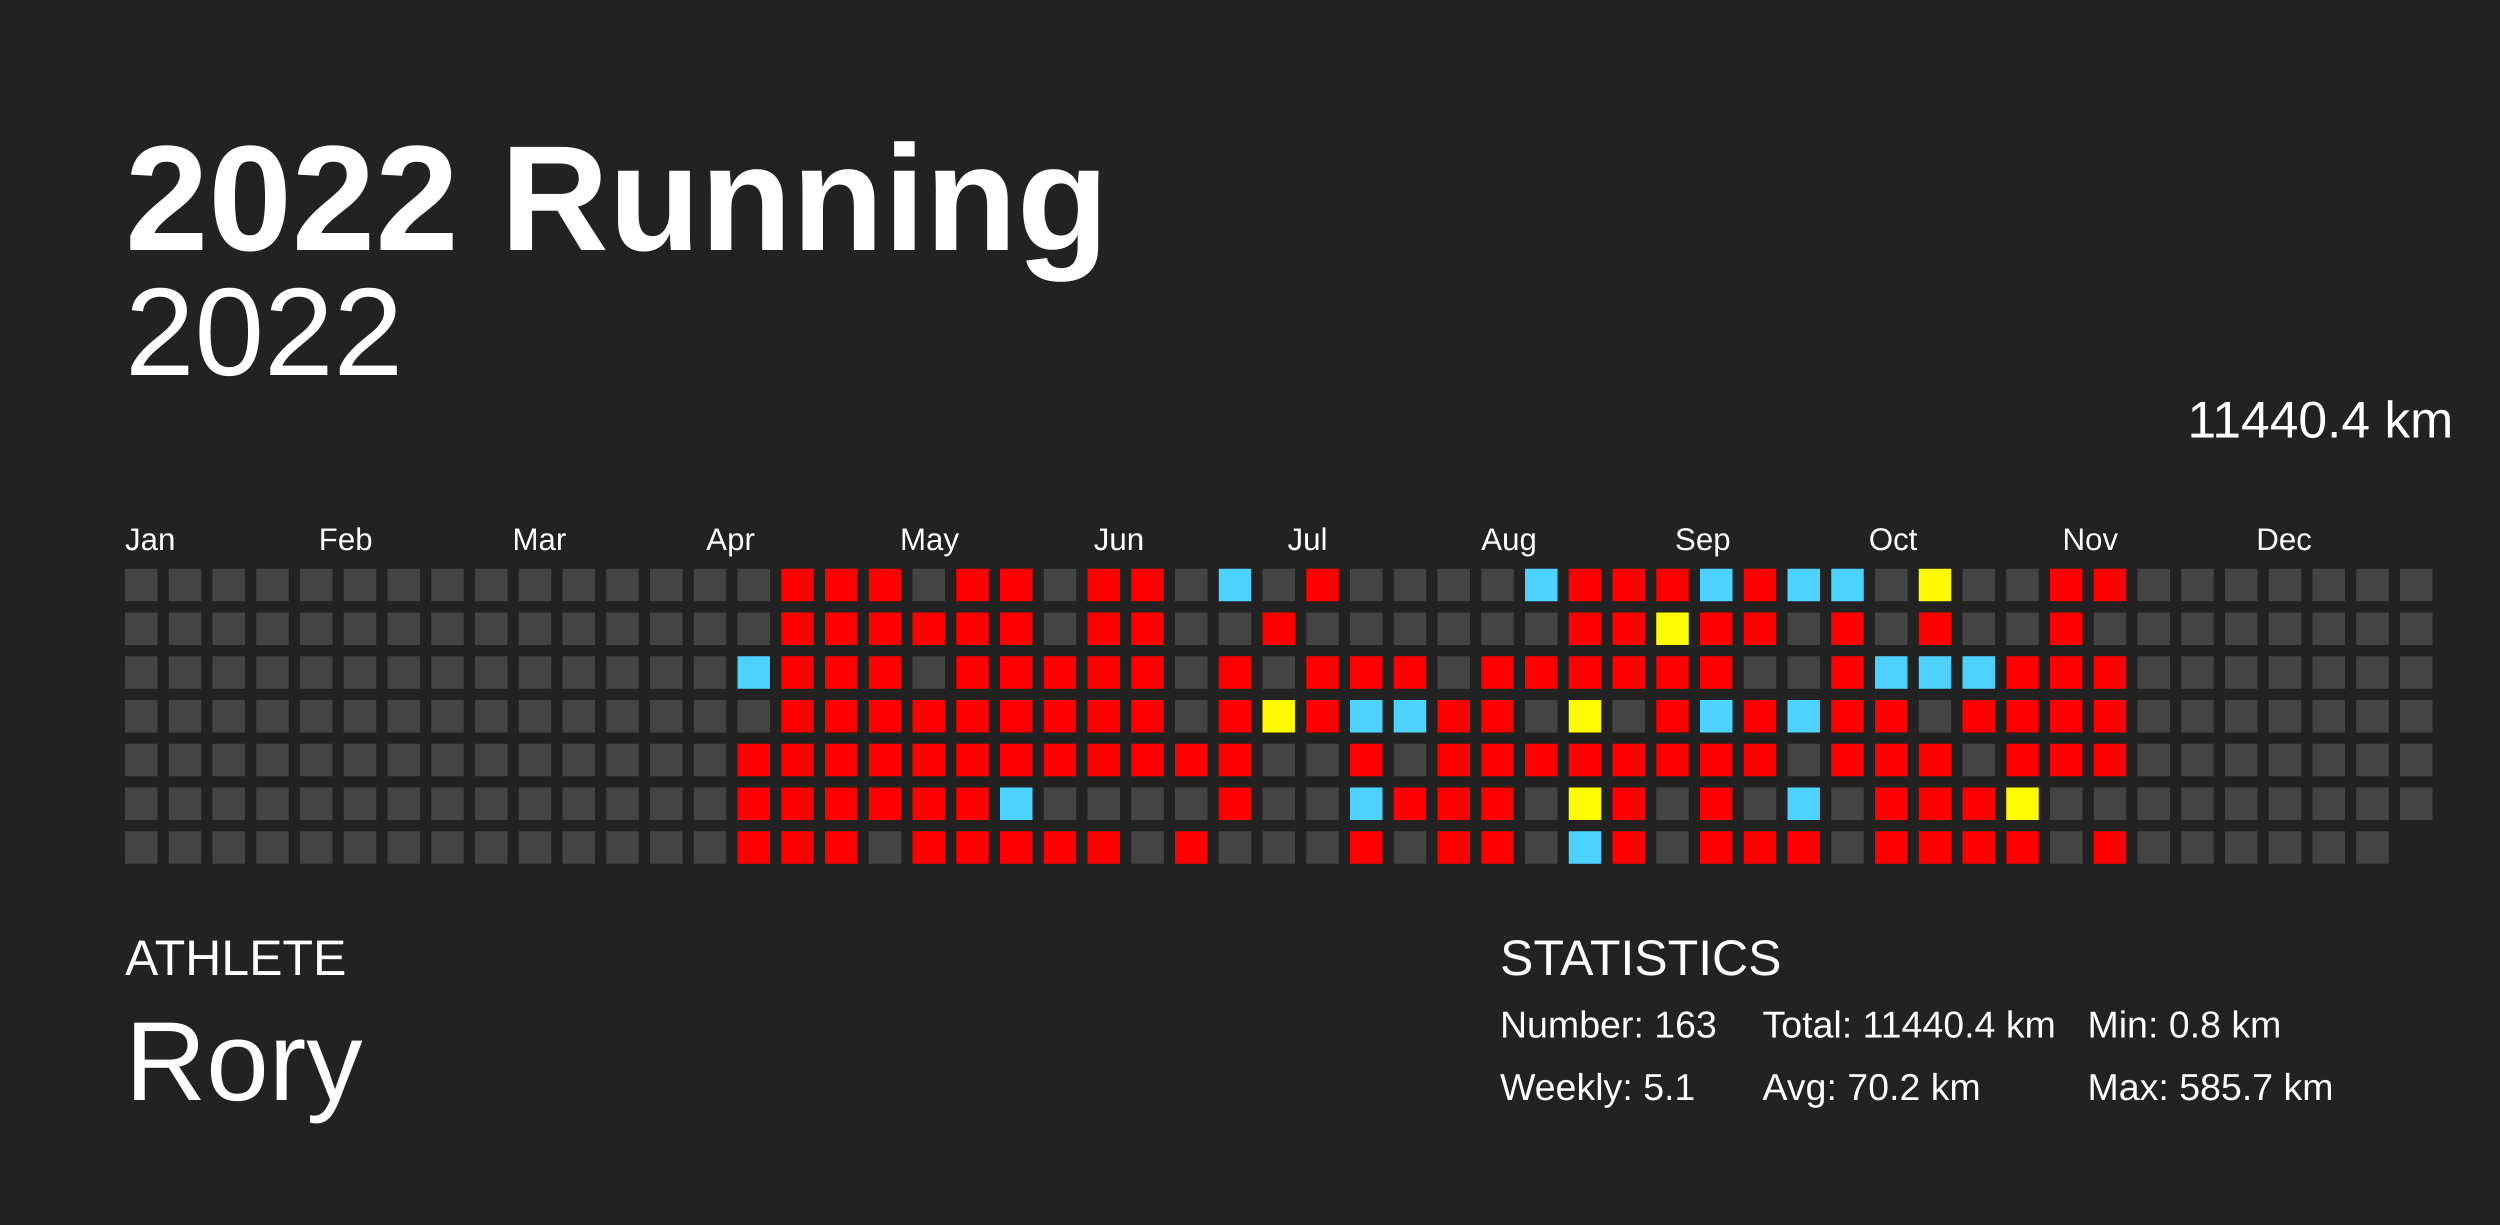
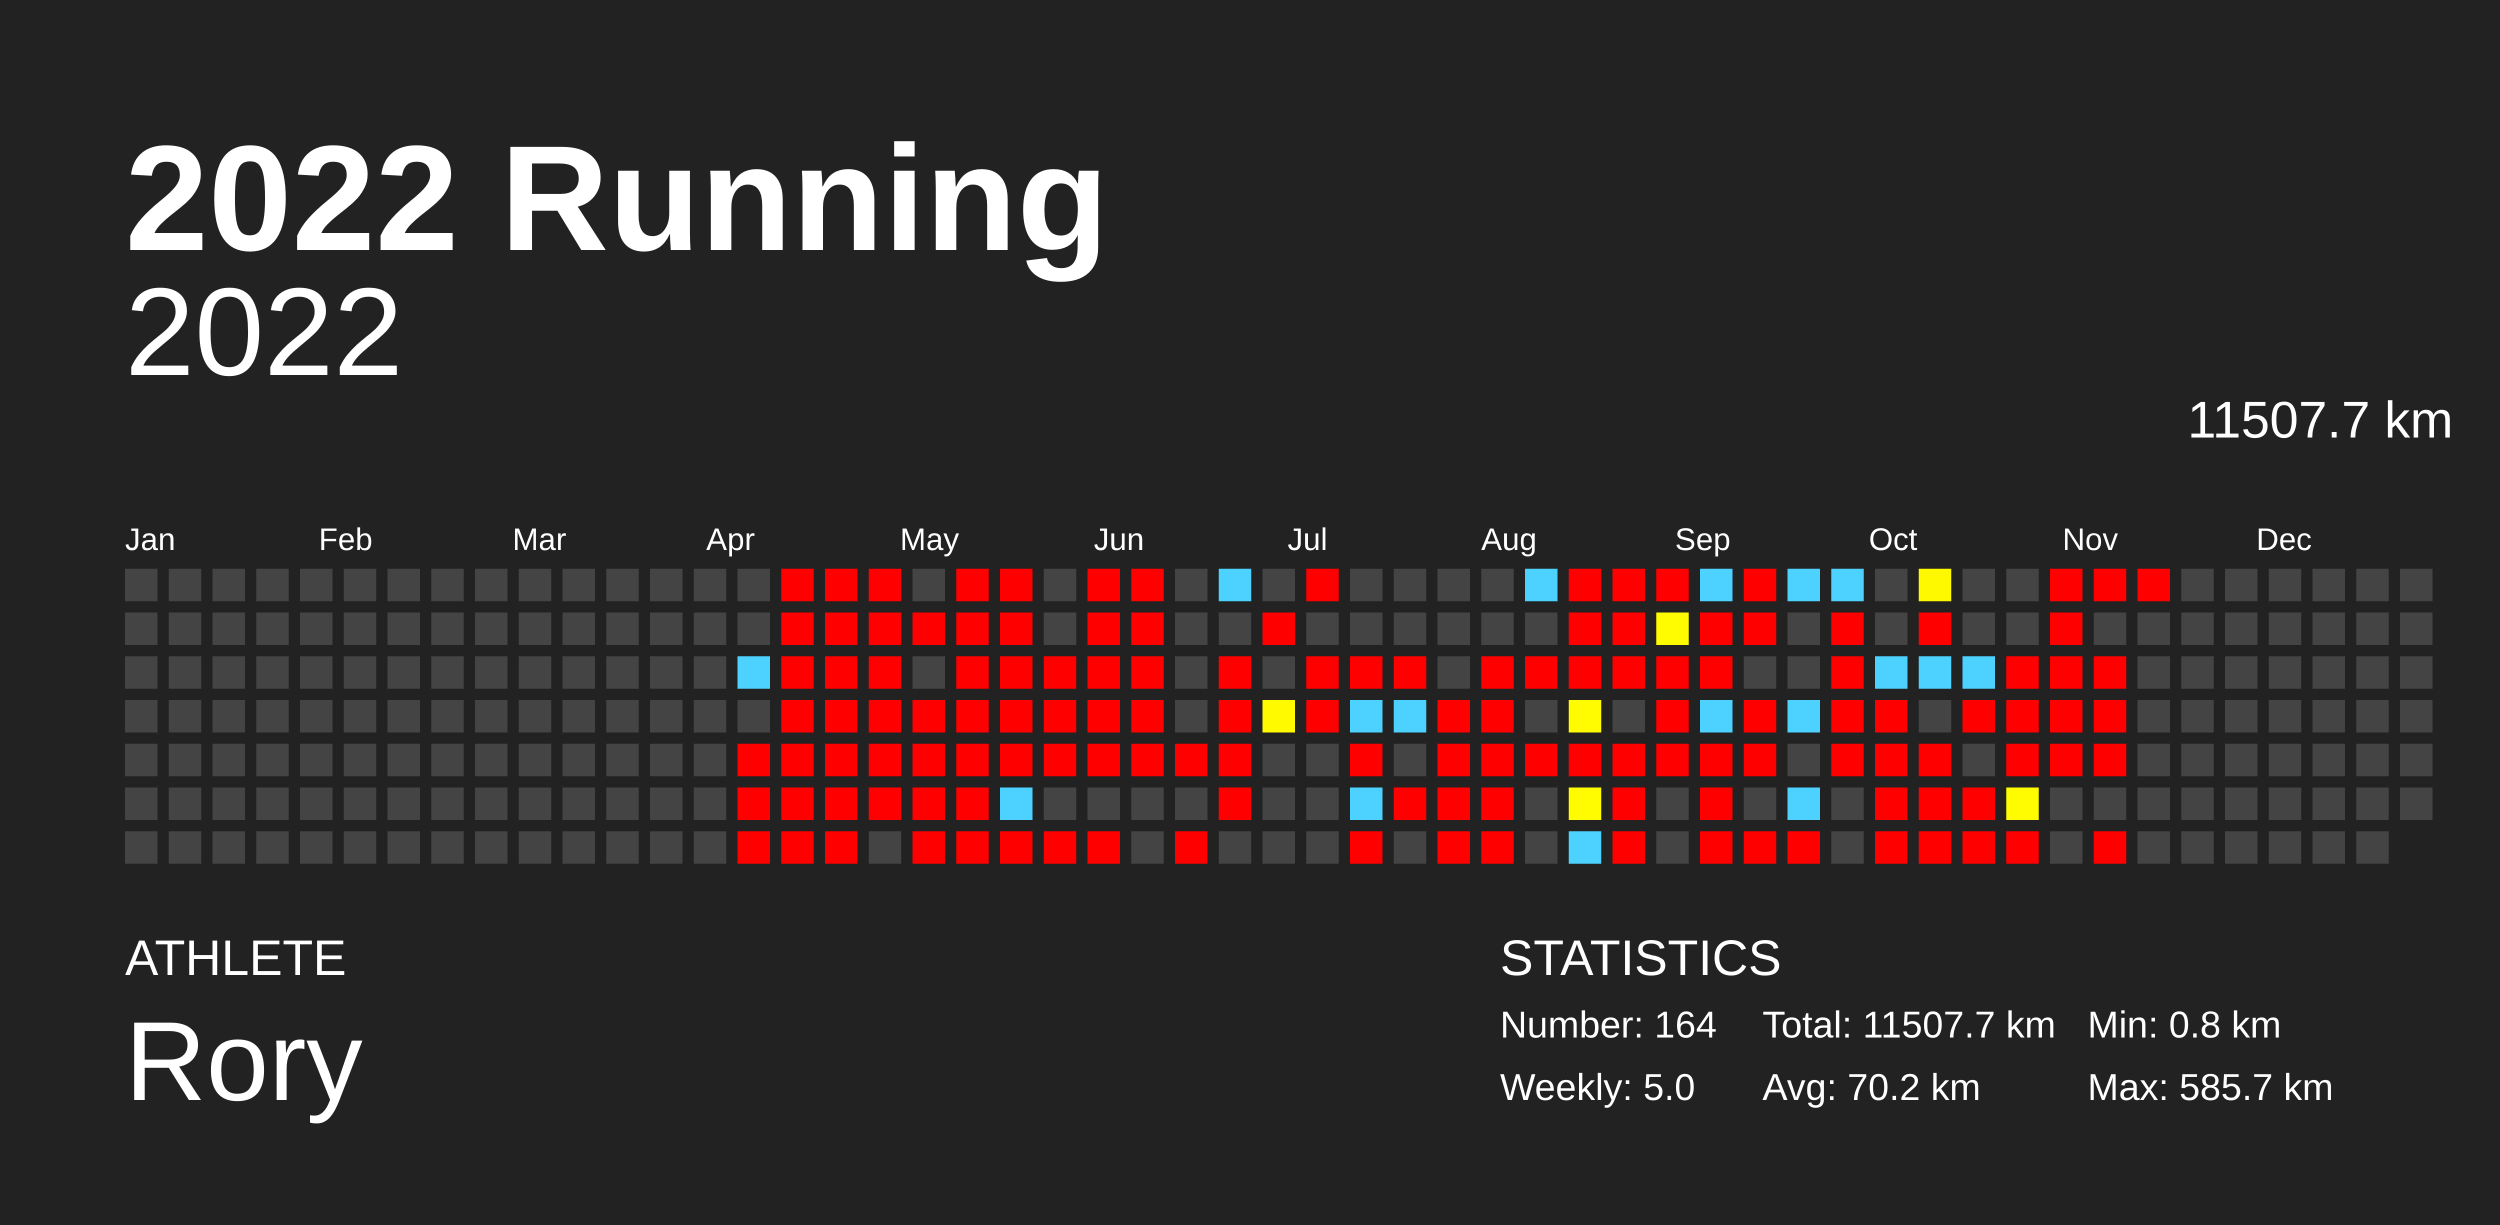
<svg xmlns="http://www.w3.org/2000/svg" baseProfile="full" height="98mm" version="1.1" viewBox="0,0,200,98" width="200mm">
  <defs />
  <rect fill="#222222" height="98" width="200" x="0" y="0" />
  <text fill="#FFFFFF" style="font-size:12px; font-family:Arial; font-weight:bold;" x="10" y="20">2022 Running</text>
  <text fill="#FFFFFF" style="font-size:4px; font-family:Arial" x="10" y="78">ATHLETE</text>
  <text fill="#FFFFFF" style="font-size:9px; font-family:Arial" x="10" y="88">Rory</text>
  <text fill="#FFFFFF" style="font-size:4px; font-family:Arial" x="120" y="78">STATISTICS</text>
-   <text fill="#FFFFFF" style="font-size:3px; font-family:Arial" x="120" y="83">Number: 163</text>
-   <text fill="#FFFFFF" style="font-size:3px; font-family:Arial" x="120" y="88">Weekly: 5.1</text>
-   <text fill="#FFFFFF" style="font-size:3px; font-family:Arial" x="141" y="83">Total: 11440.4 km</text>
+   <text fill="#FFFFFF" style="font-size:3px; font-family:Arial" x="120" y="83">Number: 164</text>
+   <text fill="#FFFFFF" style="font-size:3px; font-family:Arial" x="120" y="88">Weekly: 5.0</text>
+   <text fill="#FFFFFF" style="font-size:3px; font-family:Arial" x="141" y="83">Total: 11507.7 km</text>
  <text fill="#FFFFFF" style="font-size:3px; font-family:Arial" x="141" y="88">Avg: 70.2 km</text>
  <text fill="#FFFFFF" style="font-size:3px; font-family:Arial" x="167" y="83">Min: 0.8 km</text>
  <text fill="#FFFFFF" style="font-size:3px; font-family:Arial" x="167" y="88">Max: 585.7 km</text>
  <text alignment-baseline="hanging" fill="#FFFFFF" style="font-size:10.0px; font-family:Arial;" x="10" y="30">2022</text>
-   <text alignment-baseline="hanging" fill="#FFFFFF" style="font-size:4.125px; font-family:Arial;" x="175" y="35">11440.4 km</text>
+   <text alignment-baseline="hanging" fill="#FFFFFF" style="font-size:4.125px; font-family:Arial;" x="175" y="35">11507.7 km</text>
  <text fill="#FFFFFF" style="font-size:2.5px; font-family:Arial" x="10.0" y="44">Jan</text>
  <text fill="#FFFFFF" style="font-size:2.5px; font-family:Arial" x="25.5" y="44">Feb</text>
  <text fill="#FFFFFF" style="font-size:2.5px; font-family:Arial" x="41.0" y="44">Mar</text>
  <text fill="#FFFFFF" style="font-size:2.5px; font-family:Arial" x="56.5" y="44">Apr</text>
  <text fill="#FFFFFF" style="font-size:2.5px; font-family:Arial" x="72.0" y="44">May</text>
  <text fill="#FFFFFF" style="font-size:2.5px; font-family:Arial" x="87.5" y="44">Jun</text>
  <text fill="#FFFFFF" style="font-size:2.5px; font-family:Arial" x="103.0" y="44">Jul</text>
  <text fill="#FFFFFF" style="font-size:2.5px; font-family:Arial" x="118.5" y="44">Aug</text>
  <text fill="#FFFFFF" style="font-size:2.5px; font-family:Arial" x="134.0" y="44">Sep</text>
  <text fill="#FFFFFF" style="font-size:2.5px; font-family:Arial" x="149.5" y="44">Oct</text>
  <text fill="#FFFFFF" style="font-size:2.5px; font-family:Arial" x="165.0" y="44">Nov</text>
  <text fill="#FFFFFF" style="font-size:2.5px; font-family:Arial" x="180.5" y="44">Dec</text>
  <rect fill="#444444" height="2.6" width="2.6" x="10.0" y="45.5" />
  <rect fill="#444444" height="2.6" width="2.6" x="10.0" y="49.0" />
  <rect fill="#444444" height="2.6" width="2.6" x="10.0" y="52.5" />
  <rect fill="#444444" height="2.6" width="2.6" x="10.0" y="56.0" />
  <rect fill="#444444" height="2.6" width="2.6" x="10.0" y="59.5" />
  <rect fill="#444444" height="2.6" width="2.6" x="10.0" y="63.0" />
  <rect fill="#444444" height="2.6" width="2.6" x="10.0" y="66.5" />
  <rect fill="#444444" height="2.6" width="2.6" x="13.5" y="45.5" />
  <rect fill="#444444" height="2.6" width="2.6" x="13.5" y="49.0" />
  <rect fill="#444444" height="2.6" width="2.6" x="13.5" y="52.5" />
  <rect fill="#444444" height="2.6" width="2.6" x="13.5" y="56.0" />
  <rect fill="#444444" height="2.6" width="2.6" x="13.5" y="59.5" />
  <rect fill="#444444" height="2.6" width="2.6" x="13.5" y="63.0" />
  <rect fill="#444444" height="2.6" width="2.6" x="13.5" y="66.5" />
  <rect fill="#444444" height="2.6" width="2.6" x="17.0" y="45.5" />
  <rect fill="#444444" height="2.6" width="2.6" x="17.0" y="49.0" />
  <rect fill="#444444" height="2.6" width="2.6" x="17.0" y="52.5" />
  <rect fill="#444444" height="2.6" width="2.6" x="17.0" y="56.0" />
  <rect fill="#444444" height="2.6" width="2.6" x="17.0" y="59.5" />
  <rect fill="#444444" height="2.6" width="2.6" x="17.0" y="63.0" />
  <rect fill="#444444" height="2.6" width="2.6" x="17.0" y="66.5" />
  <rect fill="#444444" height="2.6" width="2.6" x="20.5" y="45.5" />
  <rect fill="#444444" height="2.6" width="2.6" x="20.5" y="49.0" />
  <rect fill="#444444" height="2.6" width="2.6" x="20.5" y="52.5" />
  <rect fill="#444444" height="2.6" width="2.6" x="20.5" y="56.0" />
  <rect fill="#444444" height="2.6" width="2.6" x="20.5" y="59.5" />
  <rect fill="#444444" height="2.6" width="2.6" x="20.5" y="63.0" />
  <rect fill="#444444" height="2.6" width="2.6" x="20.5" y="66.5" />
  <rect fill="#444444" height="2.6" width="2.6" x="24.0" y="45.5" />
  <rect fill="#444444" height="2.6" width="2.6" x="24.0" y="49.0" />
  <rect fill="#444444" height="2.6" width="2.6" x="24.0" y="52.5" />
  <rect fill="#444444" height="2.6" width="2.6" x="24.0" y="56.0" />
  <rect fill="#444444" height="2.6" width="2.6" x="24.0" y="59.5" />
  <rect fill="#444444" height="2.6" width="2.6" x="24.0" y="63.0" />
  <rect fill="#444444" height="2.6" width="2.6" x="24.0" y="66.5" />
  <rect fill="#444444" height="2.6" width="2.6" x="27.5" y="45.5" />
  <rect fill="#444444" height="2.6" width="2.6" x="27.5" y="49.0" />
  <rect fill="#444444" height="2.6" width="2.6" x="27.5" y="52.5" />
  <rect fill="#444444" height="2.6" width="2.6" x="27.5" y="56.0" />
  <rect fill="#444444" height="2.6" width="2.6" x="27.5" y="59.5" />
  <rect fill="#444444" height="2.6" width="2.6" x="27.5" y="63.0" />
  <rect fill="#444444" height="2.6" width="2.6" x="27.5" y="66.5" />
  <rect fill="#444444" height="2.6" width="2.6" x="31.0" y="45.5" />
  <rect fill="#444444" height="2.6" width="2.6" x="31.0" y="49.0" />
  <rect fill="#444444" height="2.6" width="2.6" x="31.0" y="52.5" />
  <rect fill="#444444" height="2.6" width="2.6" x="31.0" y="56.0" />
  <rect fill="#444444" height="2.6" width="2.6" x="31.0" y="59.5" />
  <rect fill="#444444" height="2.6" width="2.6" x="31.0" y="63.0" />
  <rect fill="#444444" height="2.6" width="2.6" x="31.0" y="66.5" />
  <rect fill="#444444" height="2.6" width="2.6" x="34.5" y="45.5" />
  <rect fill="#444444" height="2.6" width="2.6" x="34.5" y="49.0" />
  <rect fill="#444444" height="2.6" width="2.6" x="34.5" y="52.5" />
  <rect fill="#444444" height="2.6" width="2.6" x="34.5" y="56.0" />
  <rect fill="#444444" height="2.6" width="2.6" x="34.5" y="59.5" />
  <rect fill="#444444" height="2.6" width="2.6" x="34.5" y="63.0" />
  <rect fill="#444444" height="2.6" width="2.6" x="34.5" y="66.5" />
  <rect fill="#444444" height="2.6" width="2.6" x="38.0" y="45.5" />
  <rect fill="#444444" height="2.6" width="2.6" x="38.0" y="49.0" />
  <rect fill="#444444" height="2.6" width="2.6" x="38.0" y="52.5" />
  <rect fill="#444444" height="2.6" width="2.6" x="38.0" y="56.0" />
  <rect fill="#444444" height="2.6" width="2.6" x="38.0" y="59.5" />
  <rect fill="#444444" height="2.6" width="2.6" x="38.0" y="63.0" />
  <rect fill="#444444" height="2.6" width="2.6" x="38.0" y="66.5" />
  <rect fill="#444444" height="2.6" width="2.6" x="41.5" y="45.5" />
  <rect fill="#444444" height="2.6" width="2.6" x="41.5" y="49.0" />
  <rect fill="#444444" height="2.6" width="2.6" x="41.5" y="52.5" />
  <rect fill="#444444" height="2.6" width="2.6" x="41.5" y="56.0" />
  <rect fill="#444444" height="2.6" width="2.6" x="41.5" y="59.5" />
  <rect fill="#444444" height="2.6" width="2.6" x="41.5" y="63.0" />
  <rect fill="#444444" height="2.6" width="2.6" x="41.5" y="66.5" />
  <rect fill="#444444" height="2.6" width="2.6" x="45.0" y="45.5" />
  <rect fill="#444444" height="2.6" width="2.6" x="45.0" y="49.0" />
  <rect fill="#444444" height="2.6" width="2.6" x="45.0" y="52.5" />
  <rect fill="#444444" height="2.6" width="2.6" x="45.0" y="56.0" />
  <rect fill="#444444" height="2.6" width="2.6" x="45.0" y="59.5" />
  <rect fill="#444444" height="2.6" width="2.6" x="45.0" y="63.0" />
  <rect fill="#444444" height="2.6" width="2.6" x="45.0" y="66.5" />
  <rect fill="#444444" height="2.6" width="2.6" x="48.5" y="45.5" />
  <rect fill="#444444" height="2.6" width="2.6" x="48.5" y="49.0" />
  <rect fill="#444444" height="2.6" width="2.6" x="48.5" y="52.5" />
  <rect fill="#444444" height="2.6" width="2.6" x="48.5" y="56.0" />
  <rect fill="#444444" height="2.6" width="2.6" x="48.5" y="59.5" />
  <rect fill="#444444" height="2.6" width="2.6" x="48.5" y="63.0" />
  <rect fill="#444444" height="2.6" width="2.6" x="48.5" y="66.5" />
  <rect fill="#444444" height="2.6" width="2.6" x="52.0" y="45.5" />
  <rect fill="#444444" height="2.6" width="2.6" x="52.0" y="49.0" />
  <rect fill="#444444" height="2.6" width="2.6" x="52.0" y="52.5" />
  <rect fill="#444444" height="2.6" width="2.6" x="52.0" y="56.0" />
  <rect fill="#444444" height="2.6" width="2.6" x="52.0" y="59.5" />
  <rect fill="#444444" height="2.6" width="2.6" x="52.0" y="63.0" />
  <rect fill="#444444" height="2.6" width="2.6" x="52.0" y="66.5" />
  <rect fill="#444444" height="2.6" width="2.6" x="55.5" y="45.5" />
  <rect fill="#444444" height="2.6" width="2.6" x="55.5" y="49.0" />
  <rect fill="#444444" height="2.6" width="2.6" x="55.5" y="52.5" />
  <rect fill="#444444" height="2.6" width="2.6" x="55.5" y="56.0" />
  <rect fill="#444444" height="2.6" width="2.6" x="55.5" y="59.5" />
  <rect fill="#444444" height="2.6" width="2.6" x="55.5" y="63.0" />
  <rect fill="#444444" height="2.6" width="2.6" x="55.5" y="66.5" />
  <rect fill="#444444" height="2.6" width="2.6" x="59.0" y="45.5" />
  <rect fill="#444444" height="2.6" width="2.6" x="59.0" y="49.0" />
  <rect fill="#4dd2ff" height="2.6" width="2.6" x="59.0" y="52.5" />
  <rect fill="#444444" height="2.6" width="2.6" x="59.0" y="56.0" />
  <rect fill="red" height="2.6" width="2.6" x="59.0" y="59.5" />
  <rect fill="red" height="2.6" width="2.6" x="59.0" y="63.0" />
  <rect fill="red" height="2.6" width="2.6" x="59.0" y="66.5" />
  <rect fill="red" height="2.6" width="2.6" x="62.5" y="45.5" />
  <rect fill="red" height="2.6" width="2.6" x="62.5" y="49.0" />
  <rect fill="red" height="2.6" width="2.6" x="62.5" y="52.5" />
  <rect fill="red" height="2.6" width="2.6" x="62.5" y="56.0" />
  <rect fill="red" height="2.6" width="2.6" x="62.5" y="59.5" />
  <rect fill="red" height="2.6" width="2.6" x="62.5" y="63.0" />
  <rect fill="red" height="2.6" width="2.6" x="62.5" y="66.5" />
  <rect fill="red" height="2.6" width="2.6" x="66.0" y="45.5" />
  <rect fill="red" height="2.6" width="2.6" x="66.0" y="49.0" />
  <rect fill="red" height="2.6" width="2.6" x="66.0" y="52.5" />
  <rect fill="red" height="2.6" width="2.6" x="66.0" y="56.0" />
  <rect fill="red" height="2.6" width="2.6" x="66.0" y="59.5" />
  <rect fill="red" height="2.6" width="2.6" x="66.0" y="63.0" />
  <rect fill="red" height="2.6" width="2.6" x="66.0" y="66.5" />
  <rect fill="red" height="2.6" width="2.6" x="69.5" y="45.5" />
  <rect fill="red" height="2.6" width="2.6" x="69.5" y="49.0" />
  <rect fill="red" height="2.6" width="2.6" x="69.5" y="52.5" />
  <rect fill="red" height="2.6" width="2.6" x="69.5" y="56.0" />
  <rect fill="red" height="2.6" width="2.6" x="69.5" y="59.5" />
  <rect fill="red" height="2.6" width="2.6" x="69.5" y="63.0" />
  <rect fill="#444444" height="2.6" width="2.6" x="69.5" y="66.5" />
  <rect fill="#444444" height="2.6" width="2.6" x="73.0" y="45.5" />
  <rect fill="red" height="2.6" width="2.6" x="73.0" y="49.0" />
  <rect fill="#444444" height="2.6" width="2.6" x="73.0" y="52.5" />
  <rect fill="red" height="2.6" width="2.6" x="73.0" y="56.0" />
  <rect fill="red" height="2.6" width="2.6" x="73.0" y="59.5" />
  <rect fill="red" height="2.6" width="2.6" x="73.0" y="63.0" />
  <rect fill="red" height="2.6" width="2.6" x="73.0" y="66.5" />
  <rect fill="red" height="2.6" width="2.6" x="76.5" y="45.5" />
  <rect fill="red" height="2.6" width="2.6" x="76.5" y="49.0" />
  <rect fill="red" height="2.6" width="2.6" x="76.5" y="52.5" />
  <rect fill="red" height="2.6" width="2.6" x="76.5" y="56.0" />
  <rect fill="red" height="2.6" width="2.6" x="76.5" y="59.5" />
  <rect fill="red" height="2.6" width="2.6" x="76.5" y="63.0" />
  <rect fill="red" height="2.6" width="2.6" x="76.5" y="66.5" />
  <rect fill="red" height="2.6" width="2.6" x="80.0" y="45.5" />
  <rect fill="red" height="2.6" width="2.6" x="80.0" y="49.0" />
  <rect fill="red" height="2.6" width="2.6" x="80.0" y="52.5" />
  <rect fill="red" height="2.6" width="2.6" x="80.0" y="56.0" />
  <rect fill="red" height="2.6" width="2.6" x="80.0" y="59.5" />
  <rect fill="#4dd2ff" height="2.6" width="2.6" x="80.0" y="63.0" />
  <rect fill="red" height="2.6" width="2.6" x="80.0" y="66.5" />
  <rect fill="#444444" height="2.6" width="2.6" x="83.5" y="45.5" />
  <rect fill="#444444" height="2.6" width="2.6" x="83.5" y="49.0" />
  <rect fill="red" height="2.6" width="2.6" x="83.5" y="52.5" />
  <rect fill="red" height="2.6" width="2.6" x="83.5" y="56.0" />
  <rect fill="red" height="2.6" width="2.6" x="83.5" y="59.5" />
  <rect fill="#444444" height="2.6" width="2.6" x="83.5" y="63.0" />
  <rect fill="red" height="2.6" width="2.6" x="83.5" y="66.5" />
  <rect fill="red" height="2.6" width="2.6" x="87.0" y="45.5" />
  <rect fill="red" height="2.6" width="2.6" x="87.0" y="49.0" />
  <rect fill="red" height="2.6" width="2.6" x="87.0" y="52.5" />
  <rect fill="red" height="2.6" width="2.6" x="87.0" y="56.0" />
  <rect fill="red" height="2.6" width="2.6" x="87.0" y="59.5" />
  <rect fill="#444444" height="2.6" width="2.6" x="87.0" y="63.0" />
  <rect fill="red" height="2.6" width="2.6" x="87.0" y="66.5" />
  <rect fill="red" height="2.6" width="2.6" x="90.5" y="45.5" />
  <rect fill="red" height="2.6" width="2.6" x="90.5" y="49.0" />
  <rect fill="red" height="2.6" width="2.6" x="90.5" y="52.5" />
  <rect fill="red" height="2.6" width="2.6" x="90.5" y="56.0" />
  <rect fill="red" height="2.6" width="2.6" x="90.5" y="59.5" />
  <rect fill="#444444" height="2.6" width="2.6" x="90.5" y="63.0" />
  <rect fill="#444444" height="2.6" width="2.6" x="90.5" y="66.5" />
  <rect fill="#444444" height="2.6" width="2.6" x="94.0" y="45.5" />
  <rect fill="#444444" height="2.6" width="2.6" x="94.0" y="49.0" />
  <rect fill="#444444" height="2.6" width="2.6" x="94.0" y="52.5" />
  <rect fill="#444444" height="2.6" width="2.6" x="94.0" y="56.0" />
  <rect fill="red" height="2.6" width="2.6" x="94.0" y="59.5" />
  <rect fill="#444444" height="2.6" width="2.6" x="94.0" y="63.0" />
  <rect fill="red" height="2.6" width="2.6" x="94.0" y="66.5" />
  <rect fill="#4dd2ff" height="2.6" width="2.6" x="97.5" y="45.5" />
  <rect fill="#444444" height="2.6" width="2.6" x="97.5" y="49.0" />
  <rect fill="red" height="2.6" width="2.6" x="97.5" y="52.5" />
  <rect fill="red" height="2.6" width="2.6" x="97.5" y="56.0" />
  <rect fill="red" height="2.6" width="2.6" x="97.5" y="59.5" />
  <rect fill="red" height="2.6" width="2.6" x="97.5" y="63.0" />
  <rect fill="#444444" height="2.6" width="2.6" x="97.5" y="66.5" />
  <rect fill="#444444" height="2.6" width="2.6" x="101.0" y="45.5" />
  <rect fill="red" height="2.6" width="2.6" x="101.0" y="49.0" />
  <rect fill="#444444" height="2.6" width="2.6" x="101.0" y="52.5" />
  <rect fill="#fffa00" height="2.6" width="2.6" x="101.0" y="56.0" />
  <rect fill="#444444" height="2.6" width="2.6" x="101.0" y="59.5" />
  <rect fill="#444444" height="2.6" width="2.6" x="101.0" y="63.0" />
  <rect fill="#444444" height="2.6" width="2.6" x="101.0" y="66.5" />
  <rect fill="red" height="2.6" width="2.6" x="104.5" y="45.5" />
  <rect fill="#444444" height="2.6" width="2.6" x="104.5" y="49.0" />
  <rect fill="red" height="2.6" width="2.6" x="104.5" y="52.5" />
  <rect fill="red" height="2.6" width="2.6" x="104.5" y="56.0" />
  <rect fill="#444444" height="2.6" width="2.6" x="104.5" y="59.5" />
  <rect fill="#444444" height="2.6" width="2.6" x="104.5" y="63.0" />
  <rect fill="#444444" height="2.6" width="2.6" x="104.5" y="66.5" />
  <rect fill="#444444" height="2.6" width="2.6" x="108.0" y="45.5" />
  <rect fill="#444444" height="2.6" width="2.6" x="108.0" y="49.0" />
  <rect fill="red" height="2.6" width="2.6" x="108.0" y="52.5" />
  <rect fill="#4dd2ff" height="2.6" width="2.6" x="108.0" y="56.0" />
  <rect fill="red" height="2.6" width="2.6" x="108.0" y="59.5" />
  <rect fill="#4dd2ff" height="2.6" width="2.6" x="108.0" y="63.0" />
  <rect fill="red" height="2.6" width="2.6" x="108.0" y="66.5" />
  <rect fill="#444444" height="2.6" width="2.6" x="111.5" y="45.5" />
  <rect fill="#444444" height="2.6" width="2.6" x="111.5" y="49.0" />
  <rect fill="red" height="2.6" width="2.6" x="111.5" y="52.5" />
  <rect fill="#4dd2ff" height="2.6" width="2.6" x="111.5" y="56.0" />
  <rect fill="#444444" height="2.6" width="2.6" x="111.5" y="59.5" />
  <rect fill="red" height="2.6" width="2.6" x="111.5" y="63.0" />
  <rect fill="#444444" height="2.6" width="2.6" x="111.5" y="66.5" />
  <rect fill="#444444" height="2.6" width="2.6" x="115.0" y="45.5" />
  <rect fill="#444444" height="2.6" width="2.6" x="115.0" y="49.0" />
  <rect fill="#444444" height="2.6" width="2.6" x="115.0" y="52.5" />
  <rect fill="red" height="2.6" width="2.6" x="115.0" y="56.0" />
  <rect fill="red" height="2.6" width="2.6" x="115.0" y="59.5" />
  <rect fill="red" height="2.6" width="2.6" x="115.0" y="63.0" />
  <rect fill="red" height="2.6" width="2.6" x="115.0" y="66.5" />
  <rect fill="#444444" height="2.6" width="2.6" x="118.5" y="45.5" />
  <rect fill="#444444" height="2.6" width="2.6" x="118.5" y="49.0" />
  <rect fill="red" height="2.6" width="2.6" x="118.5" y="52.5" />
  <rect fill="red" height="2.6" width="2.6" x="118.5" y="56.0" />
  <rect fill="red" height="2.6" width="2.6" x="118.5" y="59.5" />
  <rect fill="red" height="2.6" width="2.6" x="118.5" y="63.0" />
  <rect fill="red" height="2.6" width="2.6" x="118.5" y="66.5" />
  <rect fill="#4dd2ff" height="2.6" width="2.6" x="122.0" y="45.5" />
  <rect fill="#444444" height="2.6" width="2.6" x="122.0" y="49.0" />
  <rect fill="red" height="2.6" width="2.6" x="122.0" y="52.5" />
  <rect fill="#444444" height="2.6" width="2.6" x="122.0" y="56.0" />
  <rect fill="red" height="2.6" width="2.6" x="122.0" y="59.5" />
  <rect fill="#444444" height="2.6" width="2.6" x="122.0" y="63.0" />
  <rect fill="#444444" height="2.6" width="2.6" x="122.0" y="66.5" />
  <rect fill="red" height="2.6" width="2.6" x="125.5" y="45.5" />
  <rect fill="red" height="2.6" width="2.6" x="125.5" y="49.0" />
  <rect fill="red" height="2.6" width="2.6" x="125.5" y="52.5" />
  <rect fill="#fffb00" height="2.6" width="2.6" x="125.5" y="56.0" />
  <rect fill="red" height="2.6" width="2.6" x="125.5" y="59.5" />
  <rect fill="#fffb00" height="2.6" width="2.6" x="125.5" y="63.0" />
  <rect fill="#4dd2ff" height="2.6" width="2.6" x="125.5" y="66.5" />
  <rect fill="red" height="2.6" width="2.6" x="129.0" y="45.5" />
  <rect fill="red" height="2.6" width="2.6" x="129.0" y="49.0" />
  <rect fill="red" height="2.6" width="2.6" x="129.0" y="52.5" />
  <rect fill="#444444" height="2.6" width="2.6" x="129.0" y="56.0" />
  <rect fill="red" height="2.6" width="2.6" x="129.0" y="59.5" />
  <rect fill="red" height="2.6" width="2.6" x="129.0" y="63.0" />
  <rect fill="red" height="2.6" width="2.6" x="129.0" y="66.5" />
  <rect fill="red" height="2.6" width="2.6" x="132.5" y="45.5" />
  <rect fill="#fffb00" height="2.6" width="2.6" x="132.5" y="49.0" />
  <rect fill="red" height="2.6" width="2.6" x="132.5" y="52.5" />
  <rect fill="red" height="2.6" width="2.6" x="132.5" y="56.0" />
  <rect fill="red" height="2.6" width="2.6" x="132.5" y="59.5" />
  <rect fill="#444444" height="2.6" width="2.6" x="132.5" y="63.0" />
  <rect fill="#444444" height="2.6" width="2.6" x="132.5" y="66.5" />
  <rect fill="#4dd2ff" height="2.6" width="2.6" x="136.0" y="45.5" />
  <rect fill="red" height="2.6" width="2.6" x="136.0" y="49.0" />
  <rect fill="red" height="2.6" width="2.6" x="136.0" y="52.5" />
  <rect fill="#4dd2ff" height="2.6" width="2.6" x="136.0" y="56.0" />
  <rect fill="red" height="2.6" width="2.6" x="136.0" y="59.5" />
  <rect fill="red" height="2.6" width="2.6" x="136.0" y="63.0" />
  <rect fill="red" height="2.6" width="2.6" x="136.0" y="66.5" />
  <rect fill="red" height="2.6" width="2.6" x="139.5" y="45.5" />
  <rect fill="red" height="2.6" width="2.6" x="139.5" y="49.0" />
  <rect fill="#444444" height="2.6" width="2.6" x="139.5" y="52.5" />
  <rect fill="red" height="2.6" width="2.6" x="139.5" y="56.0" />
  <rect fill="red" height="2.6" width="2.6" x="139.5" y="59.5" />
  <rect fill="#444444" height="2.6" width="2.6" x="139.5" y="63.0" />
  <rect fill="red" height="2.6" width="2.6" x="139.5" y="66.5" />
  <rect fill="#4dd2ff" height="2.6" width="2.6" x="143.0" y="45.5" />
  <rect fill="#444444" height="2.6" width="2.6" x="143.0" y="49.0" />
  <rect fill="#444444" height="2.6" width="2.6" x="143.0" y="52.5" />
  <rect fill="#4dd2ff" height="2.6" width="2.6" x="143.0" y="56.0" />
  <rect fill="#444444" height="2.6" width="2.6" x="143.0" y="59.5" />
  <rect fill="#4dd2ff" height="2.6" width="2.6" x="143.0" y="63.0" />
  <rect fill="red" height="2.6" width="2.6" x="143.0" y="66.5" />
  <rect fill="#4dd2ff" height="2.6" width="2.6" x="146.5" y="45.5" />
  <rect fill="red" height="2.6" width="2.6" x="146.5" y="49.0" />
  <rect fill="red" height="2.6" width="2.6" x="146.5" y="52.5" />
  <rect fill="red" height="2.6" width="2.6" x="146.5" y="56.0" />
  <rect fill="red" height="2.6" width="2.6" x="146.5" y="59.5" />
  <rect fill="#444444" height="2.6" width="2.6" x="146.5" y="63.0" />
  <rect fill="#444444" height="2.6" width="2.6" x="146.5" y="66.5" />
  <rect fill="#444444" height="2.6" width="2.6" x="150.0" y="45.5" />
  <rect fill="#444444" height="2.6" width="2.6" x="150.0" y="49.0" />
  <rect fill="#4dd2ff" height="2.6" width="2.6" x="150.0" y="52.5" />
  <rect fill="red" height="2.6" width="2.6" x="150.0" y="56.0" />
  <rect fill="red" height="2.6" width="2.6" x="150.0" y="59.5" />
  <rect fill="red" height="2.6" width="2.6" x="150.0" y="63.0" />
  <rect fill="red" height="2.6" width="2.6" x="150.0" y="66.5" />
  <rect fill="#fff900" height="2.6" width="2.6" x="153.5" y="45.5" />
  <rect fill="red" height="2.6" width="2.6" x="153.5" y="49.0" />
  <rect fill="#4dd2ff" height="2.6" width="2.6" x="153.5" y="52.5" />
  <rect fill="#444444" height="2.6" width="2.6" x="153.5" y="56.0" />
  <rect fill="red" height="2.6" width="2.6" x="153.5" y="59.5" />
  <rect fill="red" height="2.6" width="2.6" x="153.5" y="63.0" />
  <rect fill="red" height="2.6" width="2.6" x="153.5" y="66.5" />
  <rect fill="#444444" height="2.6" width="2.6" x="157.0" y="45.5" />
  <rect fill="#444444" height="2.6" width="2.6" x="157.0" y="49.0" />
  <rect fill="#4dd2ff" height="2.6" width="2.6" x="157.0" y="52.5" />
  <rect fill="red" height="2.6" width="2.6" x="157.0" y="56.0" />
  <rect fill="#444444" height="2.6" width="2.6" x="157.0" y="59.5" />
  <rect fill="red" height="2.6" width="2.6" x="157.0" y="63.0" />
  <rect fill="red" height="2.6" width="2.6" x="157.0" y="66.5" />
  <rect fill="#444444" height="2.6" width="2.6" x="160.5" y="45.5" />
  <rect fill="#444444" height="2.6" width="2.6" x="160.5" y="49.0" />
  <rect fill="red" height="2.6" width="2.6" x="160.5" y="52.5" />
  <rect fill="red" height="2.6" width="2.6" x="160.5" y="56.0" />
  <rect fill="red" height="2.6" width="2.6" x="160.5" y="59.5" />
  <rect fill="#fffb00" height="2.6" width="2.6" x="160.5" y="63.0" />
  <rect fill="red" height="2.6" width="2.6" x="160.5" y="66.5" />
  <rect fill="red" height="2.6" width="2.6" x="164.0" y="45.5" />
  <rect fill="red" height="2.6" width="2.6" x="164.0" y="49.0" />
  <rect fill="red" height="2.6" width="2.6" x="164.0" y="52.5" />
  <rect fill="red" height="2.6" width="2.6" x="164.0" y="56.0" />
  <rect fill="red" height="2.6" width="2.6" x="164.0" y="59.5" />
  <rect fill="#444444" height="2.6" width="2.6" x="164.0" y="63.0" />
  <rect fill="#444444" height="2.6" width="2.6" x="164.0" y="66.5" />
  <rect fill="red" height="2.6" width="2.6" x="167.5" y="45.5" />
  <rect fill="#444444" height="2.6" width="2.6" x="167.5" y="49.0" />
  <rect fill="red" height="2.6" width="2.6" x="167.5" y="52.5" />
  <rect fill="red" height="2.6" width="2.6" x="167.5" y="56.0" />
  <rect fill="red" height="2.6" width="2.6" x="167.5" y="59.5" />
  <rect fill="#444444" height="2.6" width="2.6" x="167.5" y="63.0" />
  <rect fill="red" height="2.6" width="2.6" x="167.5" y="66.5" />
-   <rect fill="#444444" height="2.6" width="2.6" x="171.0" y="45.5" />
+   <rect fill="red" height="2.6" width="2.6" x="171.0" y="45.5" />
  <rect fill="#444444" height="2.6" width="2.6" x="171.0" y="49.0" />
  <rect fill="#444444" height="2.6" width="2.6" x="171.0" y="52.5" />
  <rect fill="#444444" height="2.6" width="2.6" x="171.0" y="56.0" />
  <rect fill="#444444" height="2.6" width="2.6" x="171.0" y="59.5" />
  <rect fill="#444444" height="2.6" width="2.6" x="171.0" y="63.0" />
  <rect fill="#444444" height="2.6" width="2.6" x="171.0" y="66.5" />
  <rect fill="#444444" height="2.6" width="2.6" x="174.5" y="45.5" />
  <rect fill="#444444" height="2.6" width="2.6" x="174.5" y="49.0" />
  <rect fill="#444444" height="2.6" width="2.6" x="174.5" y="52.5" />
  <rect fill="#444444" height="2.6" width="2.6" x="174.5" y="56.0" />
  <rect fill="#444444" height="2.6" width="2.6" x="174.5" y="59.5" />
  <rect fill="#444444" height="2.6" width="2.6" x="174.5" y="63.0" />
  <rect fill="#444444" height="2.6" width="2.6" x="174.5" y="66.5" />
  <rect fill="#444444" height="2.6" width="2.6" x="178.0" y="45.5" />
  <rect fill="#444444" height="2.6" width="2.6" x="178.0" y="49.0" />
  <rect fill="#444444" height="2.6" width="2.6" x="178.0" y="52.5" />
  <rect fill="#444444" height="2.6" width="2.6" x="178.0" y="56.0" />
  <rect fill="#444444" height="2.6" width="2.6" x="178.0" y="59.5" />
  <rect fill="#444444" height="2.6" width="2.6" x="178.0" y="63.0" />
  <rect fill="#444444" height="2.6" width="2.6" x="178.0" y="66.5" />
  <rect fill="#444444" height="2.6" width="2.6" x="181.5" y="45.5" />
  <rect fill="#444444" height="2.6" width="2.6" x="181.5" y="49.0" />
  <rect fill="#444444" height="2.6" width="2.6" x="181.5" y="52.5" />
  <rect fill="#444444" height="2.6" width="2.6" x="181.5" y="56.0" />
  <rect fill="#444444" height="2.6" width="2.6" x="181.5" y="59.5" />
  <rect fill="#444444" height="2.6" width="2.6" x="181.5" y="63.0" />
  <rect fill="#444444" height="2.6" width="2.6" x="181.5" y="66.5" />
  <rect fill="#444444" height="2.6" width="2.6" x="185.0" y="45.5" />
  <rect fill="#444444" height="2.6" width="2.6" x="185.0" y="49.0" />
  <rect fill="#444444" height="2.6" width="2.6" x="185.0" y="52.5" />
  <rect fill="#444444" height="2.6" width="2.6" x="185.0" y="56.0" />
  <rect fill="#444444" height="2.6" width="2.6" x="185.0" y="59.5" />
  <rect fill="#444444" height="2.6" width="2.6" x="185.0" y="63.0" />
  <rect fill="#444444" height="2.6" width="2.6" x="185.0" y="66.5" />
  <rect fill="#444444" height="2.6" width="2.6" x="188.5" y="45.5" />
  <rect fill="#444444" height="2.6" width="2.6" x="188.5" y="49.0" />
  <rect fill="#444444" height="2.6" width="2.6" x="188.5" y="52.5" />
  <rect fill="#444444" height="2.6" width="2.6" x="188.5" y="56.0" />
  <rect fill="#444444" height="2.6" width="2.6" x="188.5" y="59.5" />
  <rect fill="#444444" height="2.6" width="2.6" x="188.5" y="63.0" />
  <rect fill="#444444" height="2.6" width="2.6" x="188.5" y="66.5" />
  <rect fill="#444444" height="2.6" width="2.6" x="192.0" y="45.5" />
  <rect fill="#444444" height="2.6" width="2.6" x="192.0" y="49.0" />
  <rect fill="#444444" height="2.6" width="2.6" x="192.0" y="52.5" />
  <rect fill="#444444" height="2.6" width="2.6" x="192.0" y="56.0" />
  <rect fill="#444444" height="2.6" width="2.6" x="192.0" y="59.5" />
  <rect fill="#444444" height="2.6" width="2.6" x="192.0" y="63.0" />
</svg>
